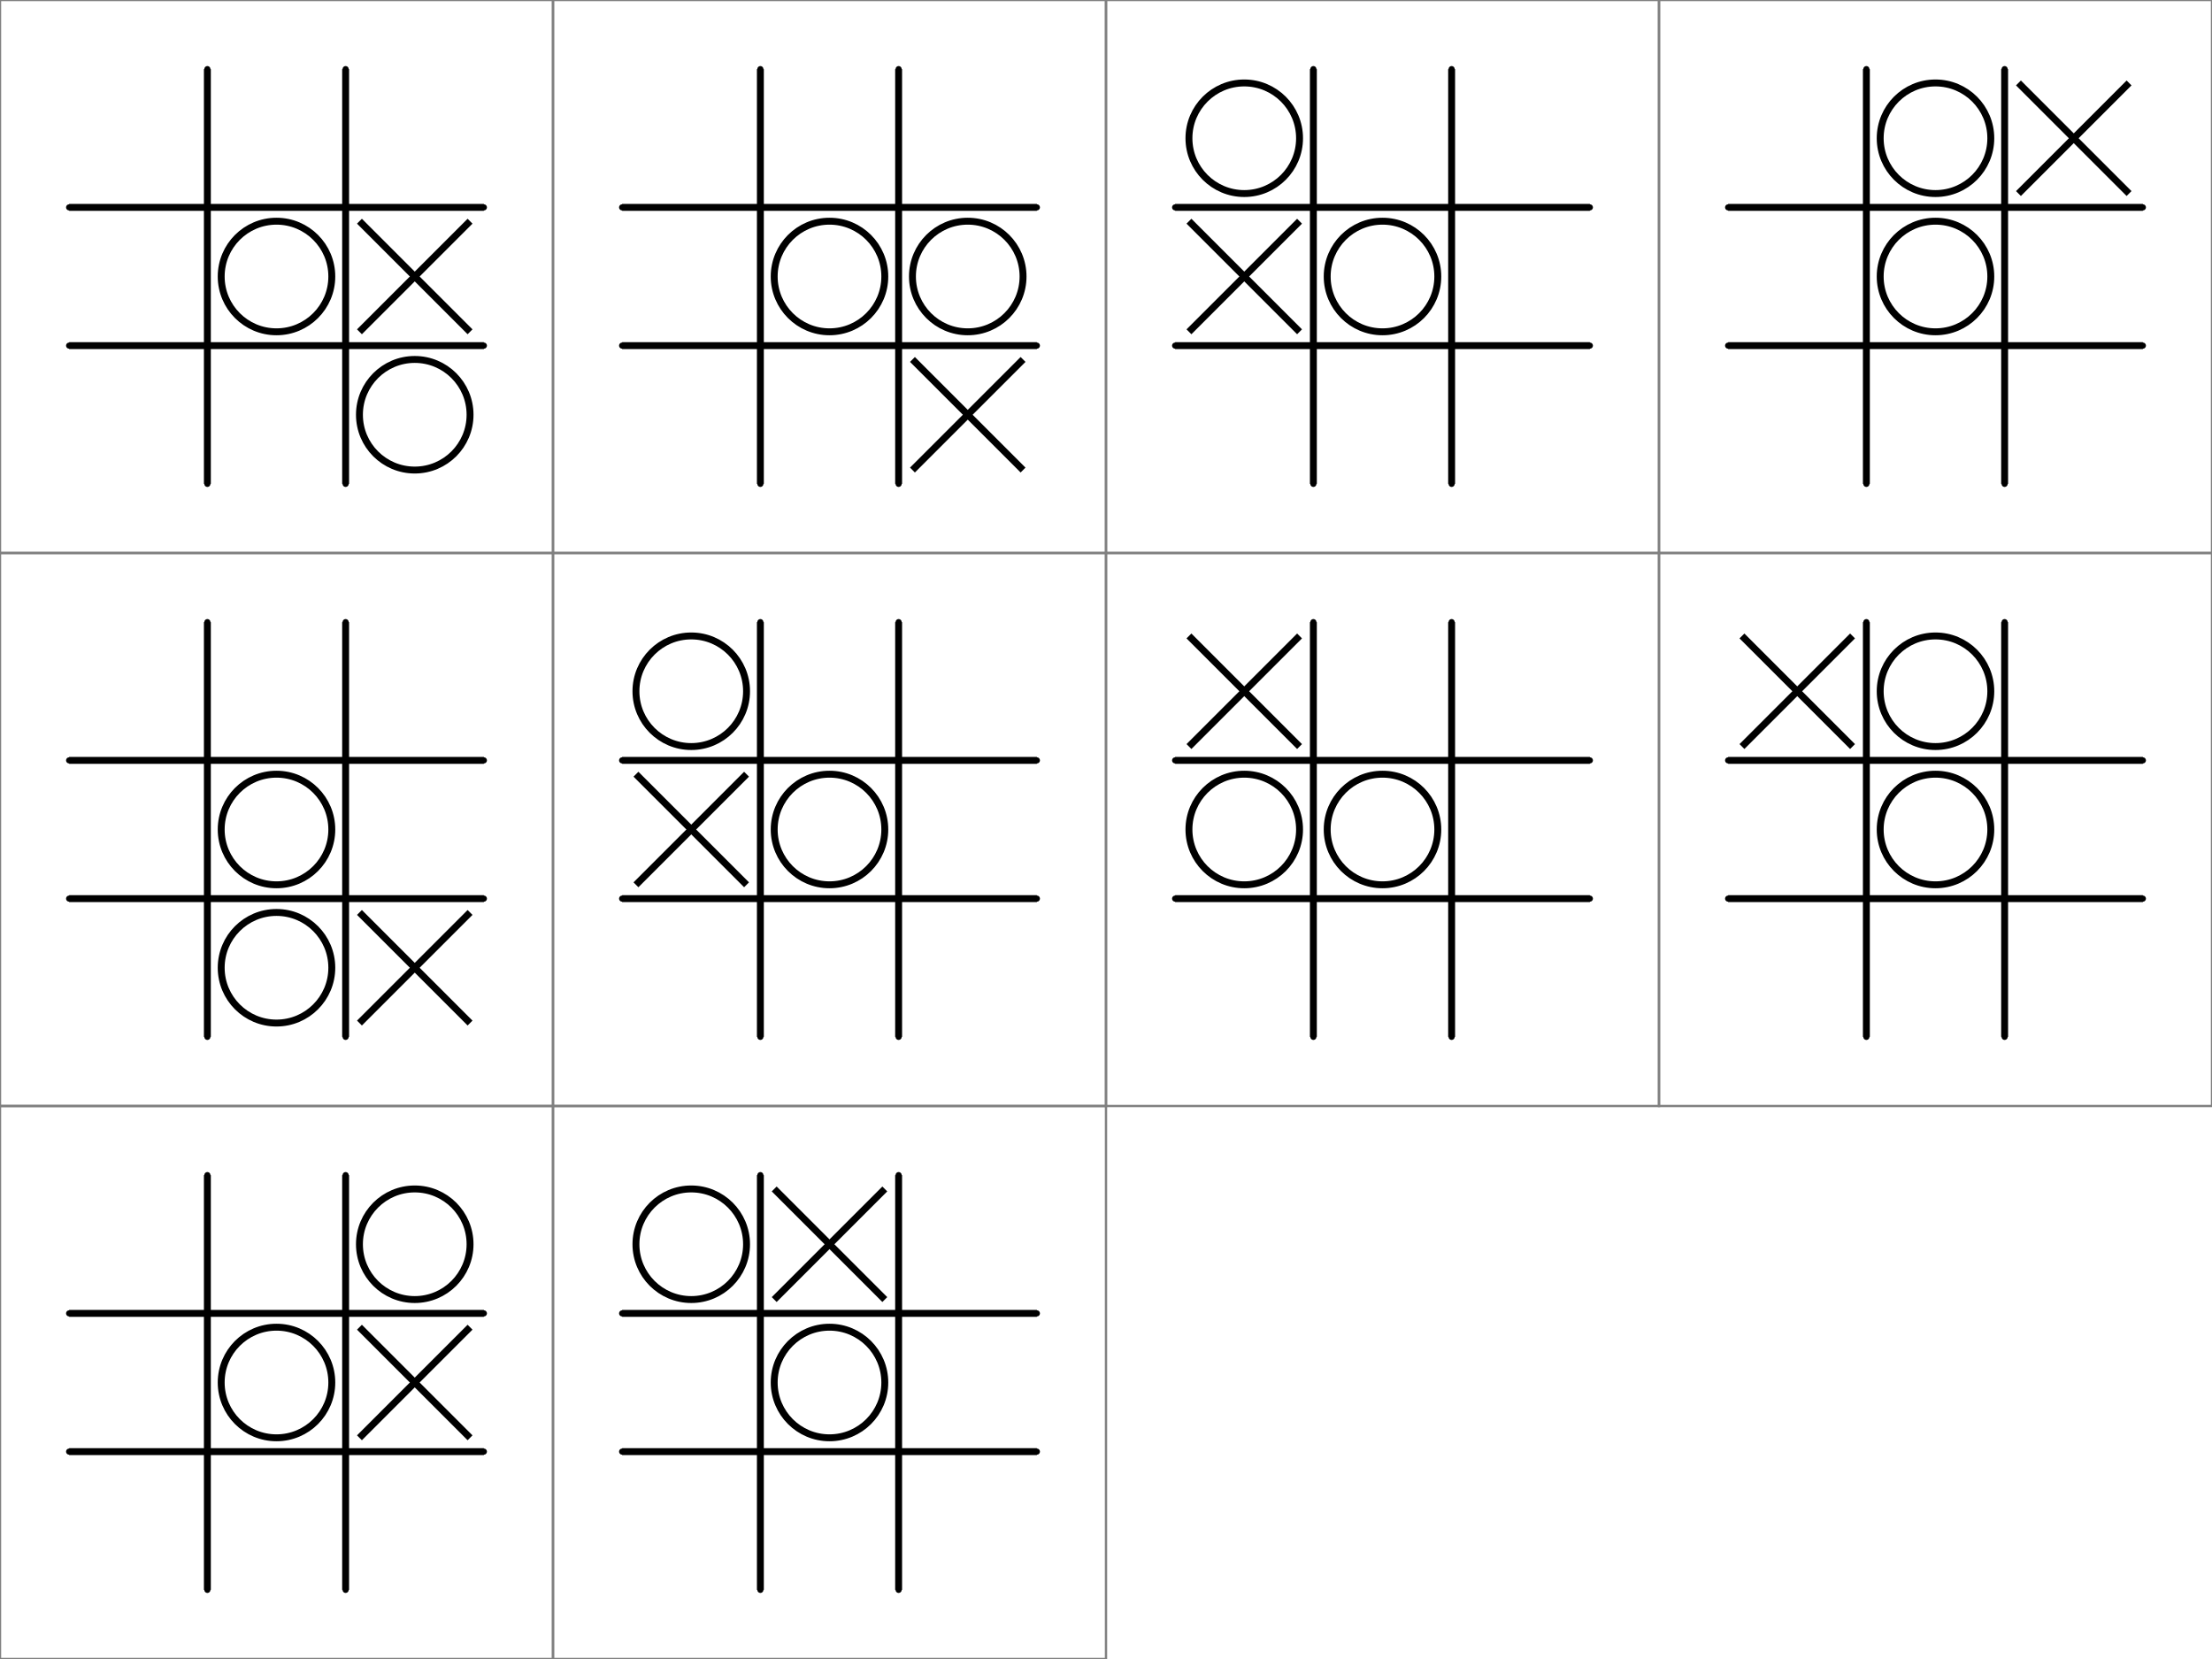
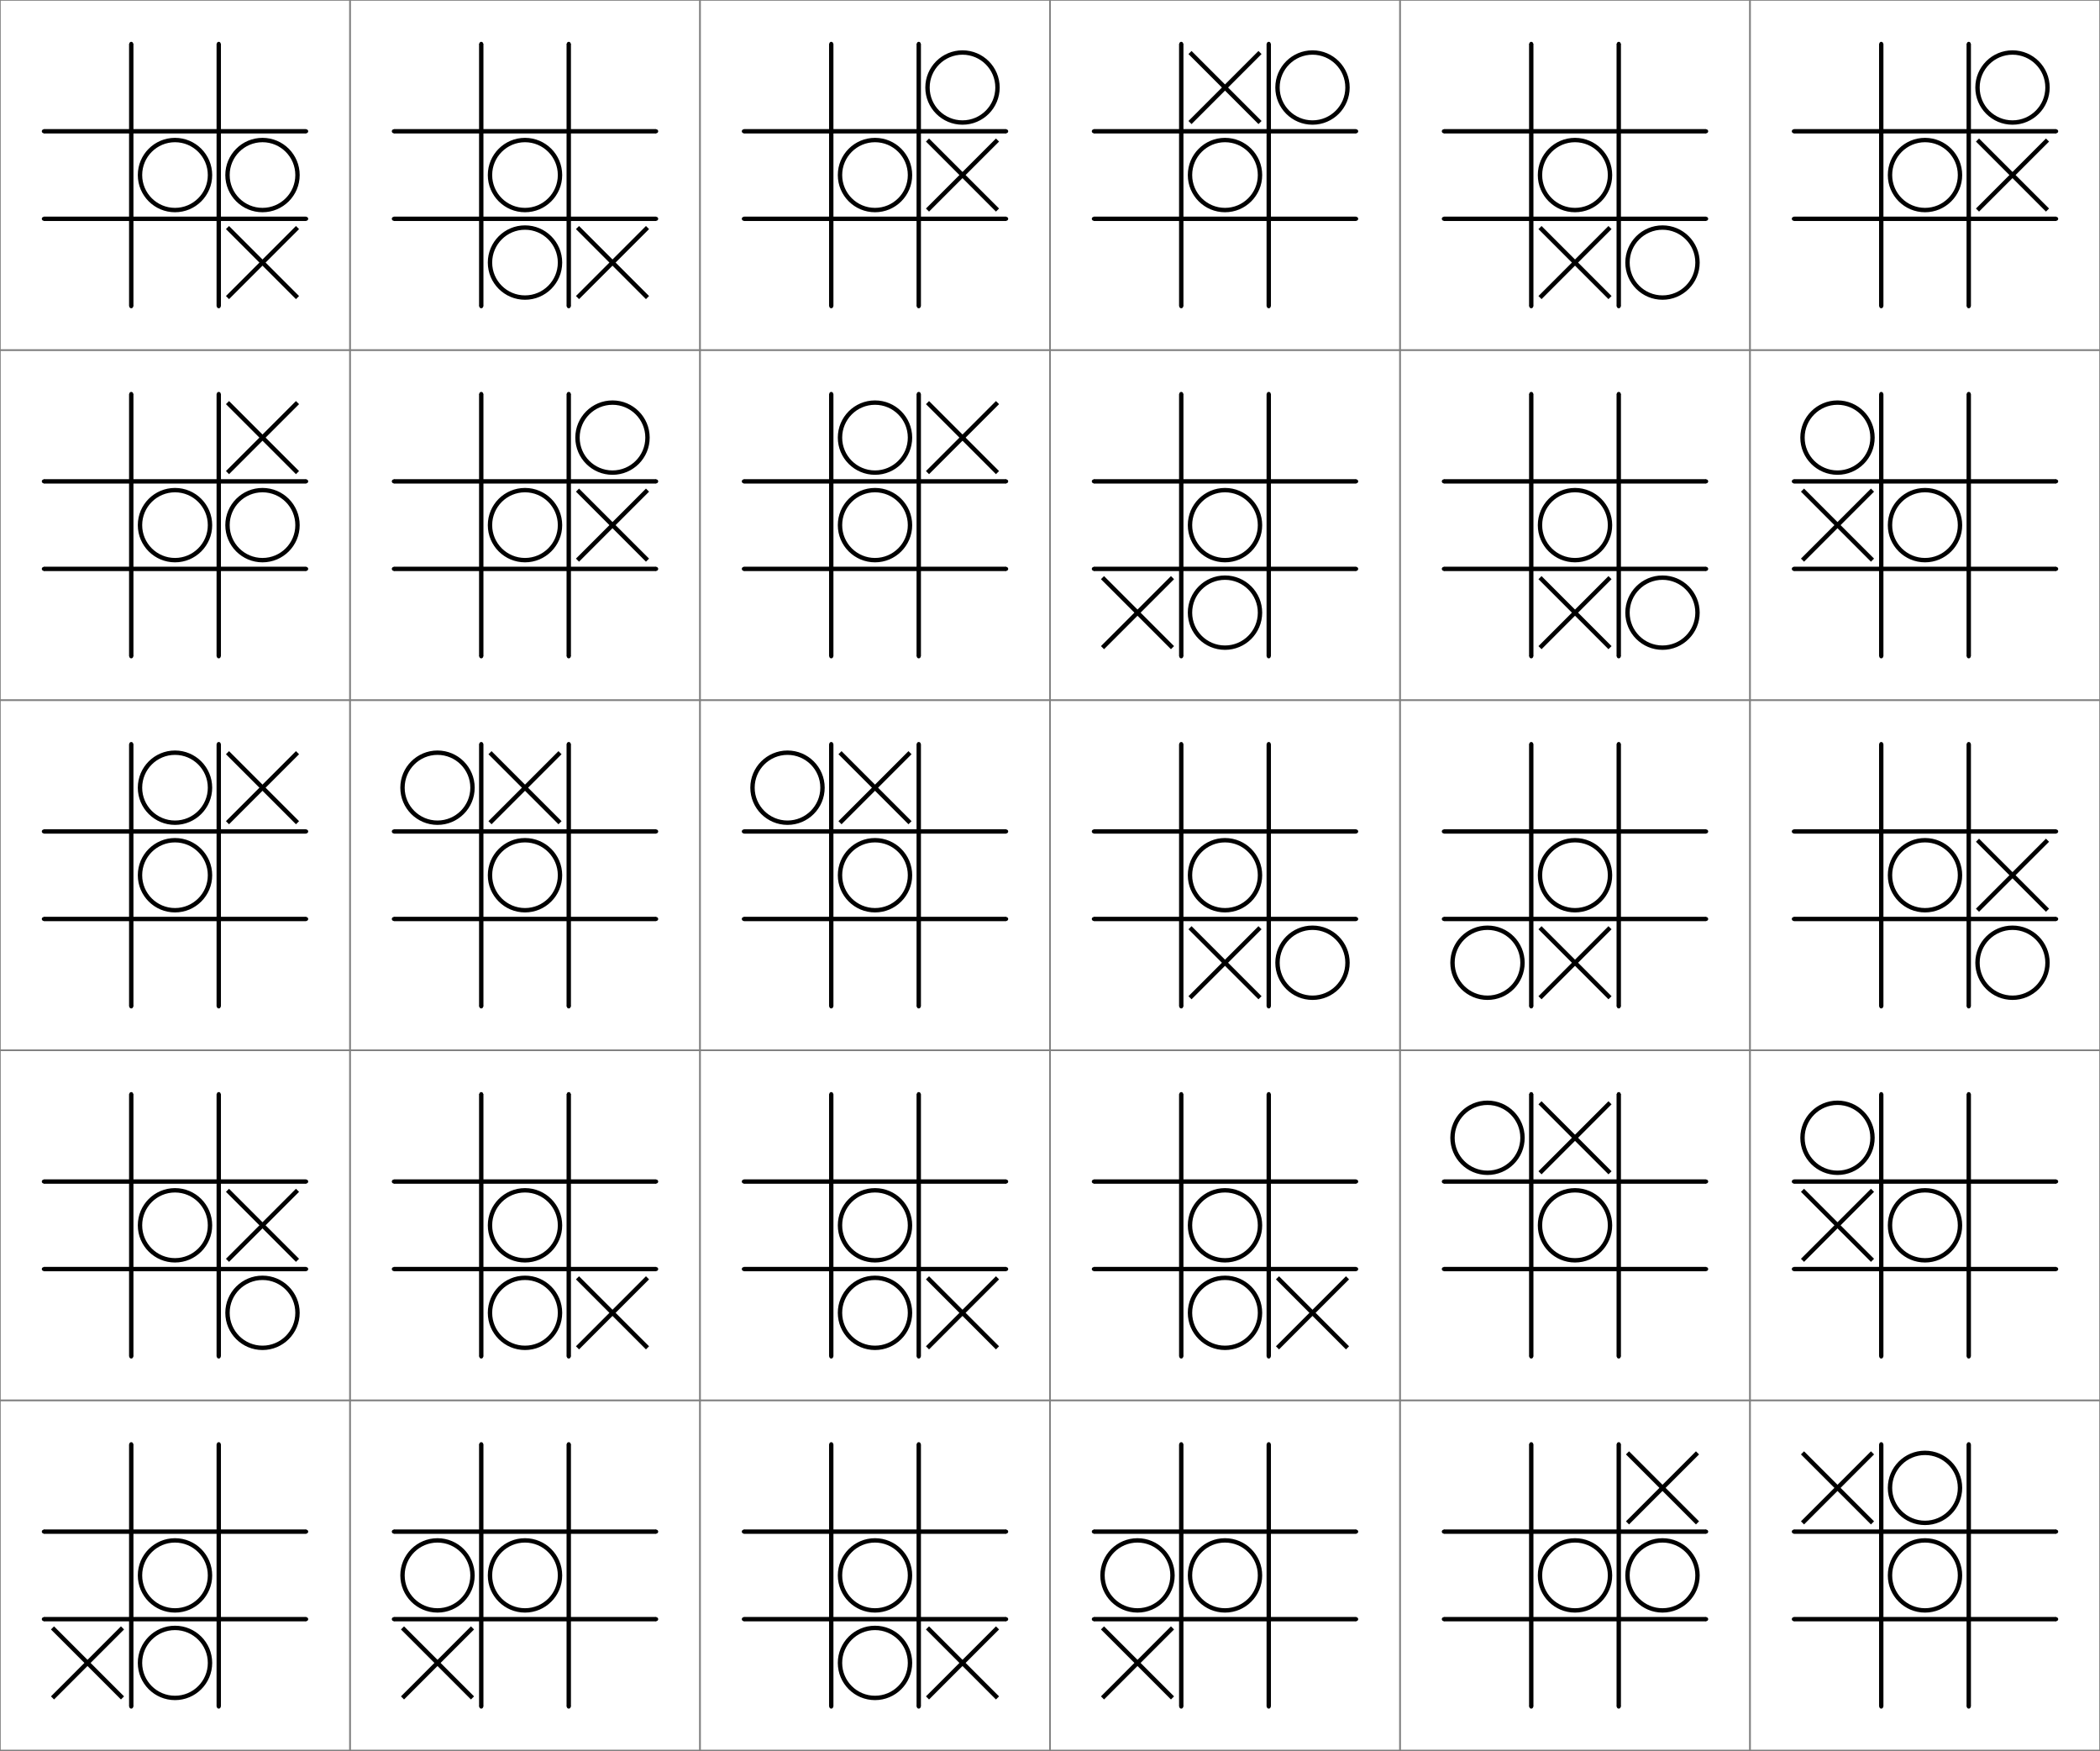
- <svg xmlns="http://www.w3.org/2000/svg" baseProfile="full" height="720.0" version="1.1" width="960.0">
+ <svg xmlns="http://www.w3.org/2000/svg" baseProfile="full" height="1200.0" version="1.1" width="1440.0">
  <defs />
  <g transform="scale(1.0)">
-     <rect fill="white" height="720" width="960" x="0" y="0" />
+     <rect fill="white" height="1200" width="1440" x="0" y="0" />
    <g transform="translate(30.0,30.0)">
+       <g fill="black" id="hlines" stroke="black">
+         <line stroke-width="3.0" x1="0" x2="180" y1="60" y2="60" />
+         <circle cx="0" cy="60" r="0.84" />
+         <circle cx="180" cy="60" r="0.84" />
+         <line stroke-width="3.0" x1="0" x2="180" y1="120" y2="120" />
+         <circle cx="0" cy="120" r="0.84" />
+         <circle cx="180" cy="120" r="0.84" />
+       </g>
+       <g fill="black" id="vline" stroke="black">
+         <line stroke-width="3.0" x1="60" x2="60" y1="0" y2="180" />
+         <circle cx="60" cy="0" r="0.84" />
+         <circle cx="60" cy="180" r="0.84" />
+         <line stroke-width="3.0" x1="120" x2="120" y1="0" y2="180" />
+         <circle cx="120" cy="0" r="0.84" />
+         <circle cx="120" cy="180" r="0.84" />
+       </g>
+       <circle cx="90.0" cy="90.0" fill="none" r="24.0" stroke="black" stroke-width="3.0" />
+       <circle cx="150.0" cy="90.0" fill="none" r="24.0" stroke="black" stroke-width="3.0" />
+       <line stroke="black" stroke-width="3.0" x1="126.0" x2="174.0" y1="126.0" y2="174.0" />
+       <line stroke="black" stroke-width="3.0" x1="126.0" x2="174.0" y1="174.0" y2="126.0" />
+     </g>
+     <rect fill="none" height="240" stroke="gray" width="240" x="0" y="0" />
+     <g transform="translate(270.0,30.0)">
+       <g fill="black" id="hlines" stroke="black">
+         <line stroke-width="3.0" x1="0" x2="180" y1="60" y2="60" />
+         <circle cx="0" cy="60" r="0.84" />
+         <circle cx="180" cy="60" r="0.84" />
+         <line stroke-width="3.0" x1="0" x2="180" y1="120" y2="120" />
+         <circle cx="0" cy="120" r="0.84" />
+         <circle cx="180" cy="120" r="0.84" />
+       </g>
+       <g fill="black" id="vline" stroke="black">
+         <line stroke-width="3.0" x1="60" x2="60" y1="0" y2="180" />
+         <circle cx="60" cy="0" r="0.84" />
+         <circle cx="60" cy="180" r="0.84" />
+         <line stroke-width="3.0" x1="120" x2="120" y1="0" y2="180" />
+         <circle cx="120" cy="0" r="0.84" />
+         <circle cx="120" cy="180" r="0.84" />
+       </g>
+       <circle cx="90.0" cy="90.0" fill="none" r="24.0" stroke="black" stroke-width="3.0" />
+       <circle cx="90.0" cy="150.0" fill="none" r="24.0" stroke="black" stroke-width="3.0" />
+       <line stroke="black" stroke-width="3.0" x1="126.0" x2="174.0" y1="126.0" y2="174.0" />
+       <line stroke="black" stroke-width="3.0" x1="126.0" x2="174.0" y1="174.0" y2="126.0" />
+     </g>
+     <rect fill="none" height="240" stroke="gray" width="240" x="240" y="0" />
+     <g transform="translate(510.0,30.0)">
+       <g fill="black" id="hlines" stroke="black">
+         <line stroke-width="3.0" x1="0" x2="180" y1="60" y2="60" />
+         <circle cx="0" cy="60" r="0.84" />
+         <circle cx="180" cy="60" r="0.84" />
+         <line stroke-width="3.0" x1="0" x2="180" y1="120" y2="120" />
+         <circle cx="0" cy="120" r="0.84" />
+         <circle cx="180" cy="120" r="0.84" />
+       </g>
+       <g fill="black" id="vline" stroke="black">
+         <line stroke-width="3.0" x1="60" x2="60" y1="0" y2="180" />
+         <circle cx="60" cy="0" r="0.84" />
+         <circle cx="60" cy="180" r="0.84" />
+         <line stroke-width="3.0" x1="120" x2="120" y1="0" y2="180" />
+         <circle cx="120" cy="0" r="0.84" />
+         <circle cx="120" cy="180" r="0.84" />
+       </g>
+       <circle cx="150.0" cy="30.0" fill="none" r="24.0" stroke="black" stroke-width="3.0" />
+       <circle cx="90.0" cy="90.0" fill="none" r="24.0" stroke="black" stroke-width="3.0" />
+       <line stroke="black" stroke-width="3.0" x1="126.0" x2="174.0" y1="66.0" y2="114.0" />
+       <line stroke="black" stroke-width="3.0" x1="126.0" x2="174.0" y1="114.0" y2="66.0" />
+     </g>
+     <rect fill="none" height="240" stroke="gray" width="240" x="480" y="0" />
+     <g transform="translate(750.0,30.0)">
+       <g fill="black" id="hlines" stroke="black">
+         <line stroke-width="3.0" x1="0" x2="180" y1="60" y2="60" />
+         <circle cx="0" cy="60" r="0.84" />
+         <circle cx="180" cy="60" r="0.84" />
+         <line stroke-width="3.0" x1="0" x2="180" y1="120" y2="120" />
+         <circle cx="0" cy="120" r="0.84" />
+         <circle cx="180" cy="120" r="0.84" />
+       </g>
+       <g fill="black" id="vline" stroke="black">
+         <line stroke-width="3.0" x1="60" x2="60" y1="0" y2="180" />
+         <circle cx="60" cy="0" r="0.84" />
+         <circle cx="60" cy="180" r="0.84" />
+         <line stroke-width="3.0" x1="120" x2="120" y1="0" y2="180" />
+         <circle cx="120" cy="0" r="0.84" />
+         <circle cx="120" cy="180" r="0.84" />
+       </g>
+       <line stroke="black" stroke-width="3.0" x1="66.0" x2="114.0" y1="6.0" y2="54.0" />
+       <line stroke="black" stroke-width="3.0" x1="66.0" x2="114.0" y1="54.0" y2="6.0" />
+       <circle cx="150.0" cy="30.0" fill="none" r="24.0" stroke="black" stroke-width="3.0" />
+       <circle cx="90.0" cy="90.0" fill="none" r="24.0" stroke="black" stroke-width="3.0" />
+     </g>
+     <rect fill="none" height="240" stroke="gray" width="240" x="720" y="0" />
+     <g transform="translate(990.0,30.0)">
+       <g fill="black" id="hlines" stroke="black">
+         <line stroke-width="3.0" x1="0" x2="180" y1="60" y2="60" />
+         <circle cx="0" cy="60" r="0.84" />
+         <circle cx="180" cy="60" r="0.84" />
+         <line stroke-width="3.0" x1="0" x2="180" y1="120" y2="120" />
+         <circle cx="0" cy="120" r="0.84" />
+         <circle cx="180" cy="120" r="0.84" />
+       </g>
+       <g fill="black" id="vline" stroke="black">
+         <line stroke-width="3.0" x1="60" x2="60" y1="0" y2="180" />
+         <circle cx="60" cy="0" r="0.84" />
+         <circle cx="60" cy="180" r="0.84" />
+         <line stroke-width="3.0" x1="120" x2="120" y1="0" y2="180" />
+         <circle cx="120" cy="0" r="0.84" />
+         <circle cx="120" cy="180" r="0.84" />
+       </g>
+       <circle cx="90.0" cy="90.0" fill="none" r="24.0" stroke="black" stroke-width="3.0" />
+       <line stroke="black" stroke-width="3.0" x1="66.0" x2="114.0" y1="126.0" y2="174.0" />
+       <line stroke="black" stroke-width="3.0" x1="66.0" x2="114.0" y1="174.0" y2="126.0" />
+       <circle cx="150.0" cy="150.0" fill="none" r="24.0" stroke="black" stroke-width="3.0" />
+     </g>
+     <rect fill="none" height="240" stroke="gray" width="240" x="960" y="0" />
+     <g transform="translate(1230.0,30.0)">
+       <g fill="black" id="hlines" stroke="black">
+         <line stroke-width="3.0" x1="0" x2="180" y1="60" y2="60" />
+         <circle cx="0" cy="60" r="0.84" />
+         <circle cx="180" cy="60" r="0.84" />
+         <line stroke-width="3.0" x1="0" x2="180" y1="120" y2="120" />
+         <circle cx="0" cy="120" r="0.84" />
+         <circle cx="180" cy="120" r="0.84" />
+       </g>
+       <g fill="black" id="vline" stroke="black">
+         <line stroke-width="3.0" x1="60" x2="60" y1="0" y2="180" />
+         <circle cx="60" cy="0" r="0.84" />
+         <circle cx="60" cy="180" r="0.84" />
+         <line stroke-width="3.0" x1="120" x2="120" y1="0" y2="180" />
+         <circle cx="120" cy="0" r="0.84" />
+         <circle cx="120" cy="180" r="0.84" />
+       </g>
+       <circle cx="150.0" cy="30.0" fill="none" r="24.0" stroke="black" stroke-width="3.0" />
+       <circle cx="90.0" cy="90.0" fill="none" r="24.0" stroke="black" stroke-width="3.0" />
+       <line stroke="black" stroke-width="3.0" x1="126.0" x2="174.0" y1="66.0" y2="114.0" />
+       <line stroke="black" stroke-width="3.0" x1="126.0" x2="174.0" y1="114.0" y2="66.0" />
+     </g>
+     <rect fill="none" height="240" stroke="gray" width="240" x="1200" y="0" />
+     <g transform="translate(30.0,270.0)">
+       <g fill="black" id="hlines" stroke="black">
+         <line stroke-width="3.0" x1="0" x2="180" y1="60" y2="60" />
+         <circle cx="0" cy="60" r="0.84" />
+         <circle cx="180" cy="60" r="0.84" />
+         <line stroke-width="3.0" x1="0" x2="180" y1="120" y2="120" />
+         <circle cx="0" cy="120" r="0.84" />
+         <circle cx="180" cy="120" r="0.84" />
+       </g>
+       <g fill="black" id="vline" stroke="black">
+         <line stroke-width="3.0" x1="60" x2="60" y1="0" y2="180" />
+         <circle cx="60" cy="0" r="0.84" />
+         <circle cx="60" cy="180" r="0.84" />
+         <line stroke-width="3.0" x1="120" x2="120" y1="0" y2="180" />
+         <circle cx="120" cy="0" r="0.84" />
+         <circle cx="120" cy="180" r="0.84" />
+       </g>
+       <line stroke="black" stroke-width="3.0" x1="126.0" x2="174.0" y1="6.0" y2="54.0" />
+       <line stroke="black" stroke-width="3.0" x1="126.0" x2="174.0" y1="54.0" y2="6.0" />
+       <circle cx="90.0" cy="90.0" fill="none" r="24.0" stroke="black" stroke-width="3.0" />
+       <circle cx="150.0" cy="90.0" fill="none" r="24.0" stroke="black" stroke-width="3.0" />
+     </g>
+     <rect fill="none" height="240" stroke="gray" width="240" x="0" y="240" />
+     <g transform="translate(270.0,270.0)">
+       <g fill="black" id="hlines" stroke="black">
+         <line stroke-width="3.0" x1="0" x2="180" y1="60" y2="60" />
+         <circle cx="0" cy="60" r="0.84" />
+         <circle cx="180" cy="60" r="0.84" />
+         <line stroke-width="3.0" x1="0" x2="180" y1="120" y2="120" />
+         <circle cx="0" cy="120" r="0.84" />
+         <circle cx="180" cy="120" r="0.84" />
+       </g>
+       <g fill="black" id="vline" stroke="black">
+         <line stroke-width="3.0" x1="60" x2="60" y1="0" y2="180" />
+         <circle cx="60" cy="0" r="0.84" />
+         <circle cx="60" cy="180" r="0.84" />
+         <line stroke-width="3.0" x1="120" x2="120" y1="0" y2="180" />
+         <circle cx="120" cy="0" r="0.84" />
+         <circle cx="120" cy="180" r="0.84" />
+       </g>
+       <circle cx="150.0" cy="30.0" fill="none" r="24.0" stroke="black" stroke-width="3.0" />
+       <circle cx="90.0" cy="90.0" fill="none" r="24.0" stroke="black" stroke-width="3.0" />
+       <line stroke="black" stroke-width="3.0" x1="126.0" x2="174.0" y1="66.0" y2="114.0" />
+       <line stroke="black" stroke-width="3.0" x1="126.0" x2="174.0" y1="114.0" y2="66.0" />
+     </g>
+     <rect fill="none" height="240" stroke="gray" width="240" x="240" y="240" />
+     <g transform="translate(510.0,270.0)">
+       <g fill="black" id="hlines" stroke="black">
+         <line stroke-width="3.0" x1="0" x2="180" y1="60" y2="60" />
+         <circle cx="0" cy="60" r="0.84" />
+         <circle cx="180" cy="60" r="0.84" />
+         <line stroke-width="3.0" x1="0" x2="180" y1="120" y2="120" />
+         <circle cx="0" cy="120" r="0.84" />
+         <circle cx="180" cy="120" r="0.84" />
+       </g>
+       <g fill="black" id="vline" stroke="black">
+         <line stroke-width="3.0" x1="60" x2="60" y1="0" y2="180" />
+         <circle cx="60" cy="0" r="0.84" />
+         <circle cx="60" cy="180" r="0.84" />
+         <line stroke-width="3.0" x1="120" x2="120" y1="0" y2="180" />
+         <circle cx="120" cy="0" r="0.84" />
+         <circle cx="120" cy="180" r="0.84" />
+       </g>
+       <circle cx="90.0" cy="30.0" fill="none" r="24.0" stroke="black" stroke-width="3.0" />
+       <line stroke="black" stroke-width="3.0" x1="126.0" x2="174.0" y1="6.0" y2="54.0" />
+       <line stroke="black" stroke-width="3.0" x1="126.0" x2="174.0" y1="54.0" y2="6.0" />
+       <circle cx="90.0" cy="90.0" fill="none" r="24.0" stroke="black" stroke-width="3.0" />
+     </g>
+     <rect fill="none" height="240" stroke="gray" width="240" x="480" y="240" />
+     <g transform="translate(750.0,270.0)">
+       <g fill="black" id="hlines" stroke="black">
+         <line stroke-width="3.0" x1="0" x2="180" y1="60" y2="60" />
+         <circle cx="0" cy="60" r="0.84" />
+         <circle cx="180" cy="60" r="0.84" />
+         <line stroke-width="3.0" x1="0" x2="180" y1="120" y2="120" />
+         <circle cx="0" cy="120" r="0.84" />
+         <circle cx="180" cy="120" r="0.84" />
+       </g>
+       <g fill="black" id="vline" stroke="black">
+         <line stroke-width="3.0" x1="60" x2="60" y1="0" y2="180" />
+         <circle cx="60" cy="0" r="0.84" />
+         <circle cx="60" cy="180" r="0.84" />
+         <line stroke-width="3.0" x1="120" x2="120" y1="0" y2="180" />
+         <circle cx="120" cy="0" r="0.84" />
+         <circle cx="120" cy="180" r="0.84" />
+       </g>
+       <circle cx="90.0" cy="90.0" fill="none" r="24.0" stroke="black" stroke-width="3.0" />
+       <line stroke="black" stroke-width="3.0" x1="6.0" x2="54.0" y1="126.0" y2="174.0" />
+       <line stroke="black" stroke-width="3.0" x1="6.0" x2="54.0" y1="174.0" y2="126.0" />
+       <circle cx="90.0" cy="150.0" fill="none" r="24.0" stroke="black" stroke-width="3.0" />
+     </g>
+     <rect fill="none" height="240" stroke="gray" width="240" x="720" y="240" />
+     <g transform="translate(990.0,270.0)">
+       <g fill="black" id="hlines" stroke="black">
+         <line stroke-width="3.0" x1="0" x2="180" y1="60" y2="60" />
+         <circle cx="0" cy="60" r="0.84" />
+         <circle cx="180" cy="60" r="0.84" />
+         <line stroke-width="3.0" x1="0" x2="180" y1="120" y2="120" />
+         <circle cx="0" cy="120" r="0.84" />
+         <circle cx="180" cy="120" r="0.84" />
+       </g>
+       <g fill="black" id="vline" stroke="black">
+         <line stroke-width="3.0" x1="60" x2="60" y1="0" y2="180" />
+         <circle cx="60" cy="0" r="0.84" />
+         <circle cx="60" cy="180" r="0.84" />
+         <line stroke-width="3.0" x1="120" x2="120" y1="0" y2="180" />
+         <circle cx="120" cy="0" r="0.84" />
+         <circle cx="120" cy="180" r="0.84" />
+       </g>
+       <circle cx="90.0" cy="90.0" fill="none" r="24.0" stroke="black" stroke-width="3.0" />
+       <line stroke="black" stroke-width="3.0" x1="66.0" x2="114.0" y1="126.0" y2="174.0" />
+       <line stroke="black" stroke-width="3.0" x1="66.0" x2="114.0" y1="174.0" y2="126.0" />
+       <circle cx="150.0" cy="150.0" fill="none" r="24.0" stroke="black" stroke-width="3.0" />
+     </g>
+     <rect fill="none" height="240" stroke="gray" width="240" x="960" y="240" />
+     <g transform="translate(1230.0,270.0)">
+       <g fill="black" id="hlines" stroke="black">
+         <line stroke-width="3.0" x1="0" x2="180" y1="60" y2="60" />
+         <circle cx="0" cy="60" r="0.84" />
+         <circle cx="180" cy="60" r="0.84" />
+         <line stroke-width="3.0" x1="0" x2="180" y1="120" y2="120" />
+         <circle cx="0" cy="120" r="0.84" />
+         <circle cx="180" cy="120" r="0.84" />
+       </g>
+       <g fill="black" id="vline" stroke="black">
+         <line stroke-width="3.0" x1="60" x2="60" y1="0" y2="180" />
+         <circle cx="60" cy="0" r="0.84" />
+         <circle cx="60" cy="180" r="0.84" />
+         <line stroke-width="3.0" x1="120" x2="120" y1="0" y2="180" />
+         <circle cx="120" cy="0" r="0.84" />
+         <circle cx="120" cy="180" r="0.84" />
+       </g>
+       <circle cx="30.0" cy="30.0" fill="none" r="24.0" stroke="black" stroke-width="3.0" />
+       <line stroke="black" stroke-width="3.0" x1="6.0" x2="54.0" y1="66.0" y2="114.0" />
+       <line stroke="black" stroke-width="3.0" x1="6.0" x2="54.0" y1="114.0" y2="66.0" />
+       <circle cx="90.0" cy="90.0" fill="none" r="24.0" stroke="black" stroke-width="3.0" />
+     </g>
+     <rect fill="none" height="240" stroke="gray" width="240" x="1200" y="240" />
+     <g transform="translate(30.0,510.0)">
+       <g fill="black" id="hlines" stroke="black">
+         <line stroke-width="3.0" x1="0" x2="180" y1="60" y2="60" />
+         <circle cx="0" cy="60" r="0.84" />
+         <circle cx="180" cy="60" r="0.84" />
+         <line stroke-width="3.0" x1="0" x2="180" y1="120" y2="120" />
+         <circle cx="0" cy="120" r="0.84" />
+         <circle cx="180" cy="120" r="0.84" />
+       </g>
+       <g fill="black" id="vline" stroke="black">
+         <line stroke-width="3.0" x1="60" x2="60" y1="0" y2="180" />
+         <circle cx="60" cy="0" r="0.84" />
+         <circle cx="60" cy="180" r="0.84" />
+         <line stroke-width="3.0" x1="120" x2="120" y1="0" y2="180" />
+         <circle cx="120" cy="0" r="0.84" />
+         <circle cx="120" cy="180" r="0.84" />
+       </g>
+       <circle cx="90.0" cy="30.0" fill="none" r="24.0" stroke="black" stroke-width="3.0" />
+       <line stroke="black" stroke-width="3.0" x1="126.0" x2="174.0" y1="6.0" y2="54.0" />
+       <line stroke="black" stroke-width="3.0" x1="126.0" x2="174.0" y1="54.0" y2="6.0" />
+       <circle cx="90.0" cy="90.0" fill="none" r="24.0" stroke="black" stroke-width="3.0" />
+     </g>
+     <rect fill="none" height="240" stroke="gray" width="240" x="0" y="480" />
+     <g transform="translate(270.0,510.0)">
+       <g fill="black" id="hlines" stroke="black">
+         <line stroke-width="3.0" x1="0" x2="180" y1="60" y2="60" />
+         <circle cx="0" cy="60" r="0.84" />
+         <circle cx="180" cy="60" r="0.84" />
+         <line stroke-width="3.0" x1="0" x2="180" y1="120" y2="120" />
+         <circle cx="0" cy="120" r="0.84" />
+         <circle cx="180" cy="120" r="0.84" />
+       </g>
+       <g fill="black" id="vline" stroke="black">
+         <line stroke-width="3.0" x1="60" x2="60" y1="0" y2="180" />
+         <circle cx="60" cy="0" r="0.84" />
+         <circle cx="60" cy="180" r="0.84" />
+         <line stroke-width="3.0" x1="120" x2="120" y1="0" y2="180" />
+         <circle cx="120" cy="0" r="0.84" />
+         <circle cx="120" cy="180" r="0.84" />
+       </g>
+       <circle cx="30.0" cy="30.0" fill="none" r="24.0" stroke="black" stroke-width="3.0" />
+       <line stroke="black" stroke-width="3.0" x1="66.0" x2="114.0" y1="6.0" y2="54.0" />
+       <line stroke="black" stroke-width="3.0" x1="66.0" x2="114.0" y1="54.0" y2="6.0" />
+       <circle cx="90.0" cy="90.0" fill="none" r="24.0" stroke="black" stroke-width="3.0" />
+     </g>
+     <rect fill="none" height="240" stroke="gray" width="240" x="240" y="480" />
+     <g transform="translate(510.0,510.0)">
+       <g fill="black" id="hlines" stroke="black">
+         <line stroke-width="3.0" x1="0" x2="180" y1="60" y2="60" />
+         <circle cx="0" cy="60" r="0.84" />
+         <circle cx="180" cy="60" r="0.84" />
+         <line stroke-width="3.0" x1="0" x2="180" y1="120" y2="120" />
+         <circle cx="0" cy="120" r="0.84" />
+         <circle cx="180" cy="120" r="0.84" />
+       </g>
+       <g fill="black" id="vline" stroke="black">
+         <line stroke-width="3.0" x1="60" x2="60" y1="0" y2="180" />
+         <circle cx="60" cy="0" r="0.84" />
+         <circle cx="60" cy="180" r="0.84" />
+         <line stroke-width="3.0" x1="120" x2="120" y1="0" y2="180" />
+         <circle cx="120" cy="0" r="0.84" />
+         <circle cx="120" cy="180" r="0.84" />
+       </g>
+       <circle cx="30.0" cy="30.0" fill="none" r="24.0" stroke="black" stroke-width="3.0" />
+       <line stroke="black" stroke-width="3.0" x1="66.0" x2="114.0" y1="6.0" y2="54.0" />
+       <line stroke="black" stroke-width="3.0" x1="66.0" x2="114.0" y1="54.0" y2="6.0" />
+       <circle cx="90.0" cy="90.0" fill="none" r="24.0" stroke="black" stroke-width="3.0" />
+     </g>
+     <rect fill="none" height="240" stroke="gray" width="240" x="480" y="480" />
+     <g transform="translate(750.0,510.0)">
+       <g fill="black" id="hlines" stroke="black">
+         <line stroke-width="3.0" x1="0" x2="180" y1="60" y2="60" />
+         <circle cx="0" cy="60" r="0.84" />
+         <circle cx="180" cy="60" r="0.84" />
+         <line stroke-width="3.0" x1="0" x2="180" y1="120" y2="120" />
+         <circle cx="0" cy="120" r="0.84" />
+         <circle cx="180" cy="120" r="0.84" />
+       </g>
+       <g fill="black" id="vline" stroke="black">
+         <line stroke-width="3.0" x1="60" x2="60" y1="0" y2="180" />
+         <circle cx="60" cy="0" r="0.84" />
+         <circle cx="60" cy="180" r="0.84" />
+         <line stroke-width="3.0" x1="120" x2="120" y1="0" y2="180" />
+         <circle cx="120" cy="0" r="0.84" />
+         <circle cx="120" cy="180" r="0.84" />
+       </g>
+       <circle cx="90.0" cy="90.0" fill="none" r="24.0" stroke="black" stroke-width="3.0" />
+       <line stroke="black" stroke-width="3.0" x1="66.0" x2="114.0" y1="126.0" y2="174.0" />
+       <line stroke="black" stroke-width="3.0" x1="66.0" x2="114.0" y1="174.0" y2="126.0" />
+       <circle cx="150.0" cy="150.0" fill="none" r="24.0" stroke="black" stroke-width="3.0" />
+     </g>
+     <rect fill="none" height="240" stroke="gray" width="240" x="720" y="480" />
+     <g transform="translate(990.0,510.0)">
+       <g fill="black" id="hlines" stroke="black">
+         <line stroke-width="3.0" x1="0" x2="180" y1="60" y2="60" />
+         <circle cx="0" cy="60" r="0.84" />
+         <circle cx="180" cy="60" r="0.84" />
+         <line stroke-width="3.0" x1="0" x2="180" y1="120" y2="120" />
+         <circle cx="0" cy="120" r="0.84" />
+         <circle cx="180" cy="120" r="0.84" />
+       </g>
+       <g fill="black" id="vline" stroke="black">
+         <line stroke-width="3.0" x1="60" x2="60" y1="0" y2="180" />
+         <circle cx="60" cy="0" r="0.84" />
+         <circle cx="60" cy="180" r="0.84" />
+         <line stroke-width="3.0" x1="120" x2="120" y1="0" y2="180" />
+         <circle cx="120" cy="0" r="0.84" />
+         <circle cx="120" cy="180" r="0.84" />
+       </g>
+       <circle cx="90.0" cy="90.0" fill="none" r="24.0" stroke="black" stroke-width="3.0" />
+       <circle cx="30.0" cy="150.0" fill="none" r="24.0" stroke="black" stroke-width="3.0" />
+       <line stroke="black" stroke-width="3.0" x1="66.0" x2="114.0" y1="126.0" y2="174.0" />
+       <line stroke="black" stroke-width="3.0" x1="66.0" x2="114.0" y1="174.0" y2="126.0" />
+     </g>
+     <rect fill="none" height="240" stroke="gray" width="240" x="960" y="480" />
+     <g transform="translate(1230.0,510.0)">
      <g fill="black" id="hlines" stroke="black">
        <line stroke-width="3.0" x1="0" x2="180" y1="60" y2="60" />
        <circle cx="0" cy="60" r="0.84" />
        <circle cx="180" cy="60" r="0.84" />
        <line stroke-width="3.0" x1="0" x2="180" y1="120" y2="120" />
        <circle cx="0" cy="120" r="0.84" />
        <circle cx="180" cy="120" r="0.84" />
      </g>
      <g fill="black" id="vline" stroke="black">
        <line stroke-width="3.0" x1="60" x2="60" y1="0" y2="180" />
        <circle cx="60" cy="0" r="0.84" />
        <circle cx="60" cy="180" r="0.84" />
        <line stroke-width="3.0" x1="120" x2="120" y1="0" y2="180" />
        <circle cx="120" cy="0" r="0.84" />
        <circle cx="120" cy="180" r="0.84" />
      </g>
      <circle cx="90.0" cy="90.0" fill="none" r="24.0" stroke="black" stroke-width="3.0" />
      <line stroke="black" stroke-width="3.0" x1="126.0" x2="174.0" y1="66.0" y2="114.0" />
      <line stroke="black" stroke-width="3.0" x1="126.0" x2="174.0" y1="114.0" y2="66.0" />
      <circle cx="150.0" cy="150.0" fill="none" r="24.0" stroke="black" stroke-width="3.0" />
    </g>
-     <rect fill="none" height="240" stroke="gray" width="240" x="0" y="0" />
-     <g transform="translate(270.0,30.0)">
-       <g fill="black" id="hlines" stroke="black">
-         <line stroke-width="3.0" x1="0" x2="180" y1="60" y2="60" />
-         <circle cx="0" cy="60" r="0.84" />
-         <circle cx="180" cy="60" r="0.84" />
-         <line stroke-width="3.0" x1="0" x2="180" y1="120" y2="120" />
-         <circle cx="0" cy="120" r="0.84" />
-         <circle cx="180" cy="120" r="0.84" />
-       </g>
-       <g fill="black" id="vline" stroke="black">
-         <line stroke-width="3.0" x1="60" x2="60" y1="0" y2="180" />
-         <circle cx="60" cy="0" r="0.84" />
-         <circle cx="60" cy="180" r="0.84" />
-         <line stroke-width="3.0" x1="120" x2="120" y1="0" y2="180" />
-         <circle cx="120" cy="0" r="0.84" />
-         <circle cx="120" cy="180" r="0.84" />
-       </g>
-       <circle cx="90.0" cy="90.0" fill="none" r="24.0" stroke="black" stroke-width="3.0" />
-       <circle cx="150.0" cy="90.0" fill="none" r="24.0" stroke="black" stroke-width="3.0" />
+     <rect fill="none" height="240" stroke="gray" width="240" x="1200" y="480" />
+     <g transform="translate(30.0,750.0)">
+       <g fill="black" id="hlines" stroke="black">
+         <line stroke-width="3.0" x1="0" x2="180" y1="60" y2="60" />
+         <circle cx="0" cy="60" r="0.84" />
+         <circle cx="180" cy="60" r="0.84" />
+         <line stroke-width="3.0" x1="0" x2="180" y1="120" y2="120" />
+         <circle cx="0" cy="120" r="0.84" />
+         <circle cx="180" cy="120" r="0.84" />
+       </g>
+       <g fill="black" id="vline" stroke="black">
+         <line stroke-width="3.0" x1="60" x2="60" y1="0" y2="180" />
+         <circle cx="60" cy="0" r="0.84" />
+         <circle cx="60" cy="180" r="0.84" />
+         <line stroke-width="3.0" x1="120" x2="120" y1="0" y2="180" />
+         <circle cx="120" cy="0" r="0.84" />
+         <circle cx="120" cy="180" r="0.84" />
+       </g>
+       <circle cx="90.0" cy="90.0" fill="none" r="24.0" stroke="black" stroke-width="3.0" />
+       <line stroke="black" stroke-width="3.0" x1="126.0" x2="174.0" y1="66.0" y2="114.0" />
+       <line stroke="black" stroke-width="3.0" x1="126.0" x2="174.0" y1="114.0" y2="66.0" />
+       <circle cx="150.0" cy="150.0" fill="none" r="24.0" stroke="black" stroke-width="3.0" />
+     </g>
+     <rect fill="none" height="240" stroke="gray" width="240" x="0" y="720" />
+     <g transform="translate(270.0,750.0)">
+       <g fill="black" id="hlines" stroke="black">
+         <line stroke-width="3.0" x1="0" x2="180" y1="60" y2="60" />
+         <circle cx="0" cy="60" r="0.84" />
+         <circle cx="180" cy="60" r="0.84" />
+         <line stroke-width="3.0" x1="0" x2="180" y1="120" y2="120" />
+         <circle cx="0" cy="120" r="0.84" />
+         <circle cx="180" cy="120" r="0.84" />
+       </g>
+       <g fill="black" id="vline" stroke="black">
+         <line stroke-width="3.0" x1="60" x2="60" y1="0" y2="180" />
+         <circle cx="60" cy="0" r="0.84" />
+         <circle cx="60" cy="180" r="0.84" />
+         <line stroke-width="3.0" x1="120" x2="120" y1="0" y2="180" />
+         <circle cx="120" cy="0" r="0.84" />
+         <circle cx="120" cy="180" r="0.84" />
+       </g>
+       <circle cx="90.0" cy="90.0" fill="none" r="24.0" stroke="black" stroke-width="3.0" />
+       <circle cx="90.0" cy="150.0" fill="none" r="24.0" stroke="black" stroke-width="3.0" />
      <line stroke="black" stroke-width="3.0" x1="126.0" x2="174.0" y1="126.0" y2="174.0" />
      <line stroke="black" stroke-width="3.0" x1="126.0" x2="174.0" y1="174.0" y2="126.0" />
    </g>
-     <rect fill="none" height="240" stroke="gray" width="240" x="240" y="0" />
-     <g transform="translate(510.0,30.0)">
+     <rect fill="none" height="240" stroke="gray" width="240" x="240" y="720" />
+     <g transform="translate(510.0,750.0)">
+       <g fill="black" id="hlines" stroke="black">
+         <line stroke-width="3.0" x1="0" x2="180" y1="60" y2="60" />
+         <circle cx="0" cy="60" r="0.84" />
+         <circle cx="180" cy="60" r="0.84" />
+         <line stroke-width="3.0" x1="0" x2="180" y1="120" y2="120" />
+         <circle cx="0" cy="120" r="0.84" />
+         <circle cx="180" cy="120" r="0.84" />
+       </g>
+       <g fill="black" id="vline" stroke="black">
+         <line stroke-width="3.0" x1="60" x2="60" y1="0" y2="180" />
+         <circle cx="60" cy="0" r="0.84" />
+         <circle cx="60" cy="180" r="0.84" />
+         <line stroke-width="3.0" x1="120" x2="120" y1="0" y2="180" />
+         <circle cx="120" cy="0" r="0.84" />
+         <circle cx="120" cy="180" r="0.84" />
+       </g>
+       <circle cx="90.0" cy="90.0" fill="none" r="24.0" stroke="black" stroke-width="3.0" />
+       <circle cx="90.0" cy="150.0" fill="none" r="24.0" stroke="black" stroke-width="3.0" />
+       <line stroke="black" stroke-width="3.0" x1="126.0" x2="174.0" y1="126.0" y2="174.0" />
+       <line stroke="black" stroke-width="3.0" x1="126.0" x2="174.0" y1="174.0" y2="126.0" />
+     </g>
+     <rect fill="none" height="240" stroke="gray" width="240" x="480" y="720" />
+     <g transform="translate(750.0,750.0)">
+       <g fill="black" id="hlines" stroke="black">
+         <line stroke-width="3.0" x1="0" x2="180" y1="60" y2="60" />
+         <circle cx="0" cy="60" r="0.84" />
+         <circle cx="180" cy="60" r="0.84" />
+         <line stroke-width="3.0" x1="0" x2="180" y1="120" y2="120" />
+         <circle cx="0" cy="120" r="0.84" />
+         <circle cx="180" cy="120" r="0.84" />
+       </g>
+       <g fill="black" id="vline" stroke="black">
+         <line stroke-width="3.0" x1="60" x2="60" y1="0" y2="180" />
+         <circle cx="60" cy="0" r="0.84" />
+         <circle cx="60" cy="180" r="0.84" />
+         <line stroke-width="3.0" x1="120" x2="120" y1="0" y2="180" />
+         <circle cx="120" cy="0" r="0.84" />
+         <circle cx="120" cy="180" r="0.84" />
+       </g>
+       <circle cx="90.0" cy="90.0" fill="none" r="24.0" stroke="black" stroke-width="3.0" />
+       <circle cx="90.0" cy="150.0" fill="none" r="24.0" stroke="black" stroke-width="3.0" />
+       <line stroke="black" stroke-width="3.0" x1="126.0" x2="174.0" y1="126.0" y2="174.0" />
+       <line stroke="black" stroke-width="3.0" x1="126.0" x2="174.0" y1="174.0" y2="126.0" />
+     </g>
+     <rect fill="none" height="240" stroke="gray" width="240" x="720" y="720" />
+     <g transform="translate(990.0,750.0)">
+       <g fill="black" id="hlines" stroke="black">
+         <line stroke-width="3.0" x1="0" x2="180" y1="60" y2="60" />
+         <circle cx="0" cy="60" r="0.84" />
+         <circle cx="180" cy="60" r="0.84" />
+         <line stroke-width="3.0" x1="0" x2="180" y1="120" y2="120" />
+         <circle cx="0" cy="120" r="0.84" />
+         <circle cx="180" cy="120" r="0.84" />
+       </g>
+       <g fill="black" id="vline" stroke="black">
+         <line stroke-width="3.0" x1="60" x2="60" y1="0" y2="180" />
+         <circle cx="60" cy="0" r="0.84" />
+         <circle cx="60" cy="180" r="0.84" />
+         <line stroke-width="3.0" x1="120" x2="120" y1="0" y2="180" />
+         <circle cx="120" cy="0" r="0.84" />
+         <circle cx="120" cy="180" r="0.84" />
+       </g>
+       <circle cx="30.0" cy="30.0" fill="none" r="24.0" stroke="black" stroke-width="3.0" />
+       <line stroke="black" stroke-width="3.0" x1="66.0" x2="114.0" y1="6.0" y2="54.0" />
+       <line stroke="black" stroke-width="3.0" x1="66.0" x2="114.0" y1="54.0" y2="6.0" />
+       <circle cx="90.0" cy="90.0" fill="none" r="24.0" stroke="black" stroke-width="3.0" />
+     </g>
+     <rect fill="none" height="240" stroke="gray" width="240" x="960" y="720" />
+     <g transform="translate(1230.0,750.0)">
      <g fill="black" id="hlines" stroke="black">
        <line stroke-width="3.0" x1="0" x2="180" y1="60" y2="60" />
        <circle cx="0" cy="60" r="0.84" />
        <circle cx="180" cy="60" r="0.84" />
        <line stroke-width="3.0" x1="0" x2="180" y1="120" y2="120" />
        <circle cx="0" cy="120" r="0.84" />
        <circle cx="180" cy="120" r="0.84" />
      </g>
      <g fill="black" id="vline" stroke="black">
        <line stroke-width="3.0" x1="60" x2="60" y1="0" y2="180" />
        <circle cx="60" cy="0" r="0.84" />
        <circle cx="60" cy="180" r="0.84" />
        <line stroke-width="3.0" x1="120" x2="120" y1="0" y2="180" />
        <circle cx="120" cy="0" r="0.84" />
        <circle cx="120" cy="180" r="0.84" />
      </g>
      <circle cx="30.0" cy="30.0" fill="none" r="24.0" stroke="black" stroke-width="3.0" />
      <line stroke="black" stroke-width="3.0" x1="6.0" x2="54.0" y1="66.0" y2="114.0" />
      <line stroke="black" stroke-width="3.0" x1="6.0" x2="54.0" y1="114.0" y2="66.0" />
      <circle cx="90.0" cy="90.0" fill="none" r="24.0" stroke="black" stroke-width="3.0" />
    </g>
-     <rect fill="none" height="240" stroke="gray" width="240" x="480" y="0" />
-     <g transform="translate(750.0,30.0)">
-       <g fill="black" id="hlines" stroke="black">
-         <line stroke-width="3.0" x1="0" x2="180" y1="60" y2="60" />
-         <circle cx="0" cy="60" r="0.84" />
-         <circle cx="180" cy="60" r="0.84" />
-         <line stroke-width="3.0" x1="0" x2="180" y1="120" y2="120" />
-         <circle cx="0" cy="120" r="0.84" />
-         <circle cx="180" cy="120" r="0.84" />
-       </g>
-       <g fill="black" id="vline" stroke="black">
-         <line stroke-width="3.0" x1="60" x2="60" y1="0" y2="180" />
-         <circle cx="60" cy="0" r="0.84" />
-         <circle cx="60" cy="180" r="0.84" />
-         <line stroke-width="3.0" x1="120" x2="120" y1="0" y2="180" />
-         <circle cx="120" cy="0" r="0.84" />
-         <circle cx="120" cy="180" r="0.84" />
-       </g>
-       <circle cx="90.0" cy="30.0" fill="none" r="24.0" stroke="black" stroke-width="3.0" />
-       <line stroke="black" stroke-width="3.0" x1="126.0" x2="174.0" y1="6.0" y2="54.0" />
-       <line stroke="black" stroke-width="3.0" x1="126.0" x2="174.0" y1="54.0" y2="6.0" />
-       <circle cx="90.0" cy="90.0" fill="none" r="24.0" stroke="black" stroke-width="3.0" />
-     </g>
-     <rect fill="none" height="240" stroke="gray" width="240" x="720" y="0" />
-     <g transform="translate(30.0,270.0)">
+     <rect fill="none" height="240" stroke="gray" width="240" x="1200" y="720" />
+     <g transform="translate(30.0,990.0)">
+       <g fill="black" id="hlines" stroke="black">
+         <line stroke-width="3.0" x1="0" x2="180" y1="60" y2="60" />
+         <circle cx="0" cy="60" r="0.84" />
+         <circle cx="180" cy="60" r="0.84" />
+         <line stroke-width="3.0" x1="0" x2="180" y1="120" y2="120" />
+         <circle cx="0" cy="120" r="0.84" />
+         <circle cx="180" cy="120" r="0.84" />
+       </g>
+       <g fill="black" id="vline" stroke="black">
+         <line stroke-width="3.0" x1="60" x2="60" y1="0" y2="180" />
+         <circle cx="60" cy="0" r="0.84" />
+         <circle cx="60" cy="180" r="0.84" />
+         <line stroke-width="3.0" x1="120" x2="120" y1="0" y2="180" />
+         <circle cx="120" cy="0" r="0.84" />
+         <circle cx="120" cy="180" r="0.84" />
+       </g>
+       <circle cx="90.0" cy="90.0" fill="none" r="24.0" stroke="black" stroke-width="3.0" />
+       <line stroke="black" stroke-width="3.0" x1="6.0" x2="54.0" y1="126.0" y2="174.0" />
+       <line stroke="black" stroke-width="3.0" x1="6.0" x2="54.0" y1="174.0" y2="126.0" />
+       <circle cx="90.0" cy="150.0" fill="none" r="24.0" stroke="black" stroke-width="3.0" />
+     </g>
+     <rect fill="none" height="240" stroke="gray" width="240" x="0" y="960" />
+     <g transform="translate(270.0,990.0)">
+       <g fill="black" id="hlines" stroke="black">
+         <line stroke-width="3.0" x1="0" x2="180" y1="60" y2="60" />
+         <circle cx="0" cy="60" r="0.84" />
+         <circle cx="180" cy="60" r="0.84" />
+         <line stroke-width="3.0" x1="0" x2="180" y1="120" y2="120" />
+         <circle cx="0" cy="120" r="0.84" />
+         <circle cx="180" cy="120" r="0.84" />
+       </g>
+       <g fill="black" id="vline" stroke="black">
+         <line stroke-width="3.0" x1="60" x2="60" y1="0" y2="180" />
+         <circle cx="60" cy="0" r="0.84" />
+         <circle cx="60" cy="180" r="0.84" />
+         <line stroke-width="3.0" x1="120" x2="120" y1="0" y2="180" />
+         <circle cx="120" cy="0" r="0.84" />
+         <circle cx="120" cy="180" r="0.84" />
+       </g>
+       <circle cx="30.0" cy="90.0" fill="none" r="24.0" stroke="black" stroke-width="3.0" />
+       <circle cx="90.0" cy="90.0" fill="none" r="24.0" stroke="black" stroke-width="3.0" />
+       <line stroke="black" stroke-width="3.0" x1="6.0" x2="54.0" y1="126.0" y2="174.0" />
+       <line stroke="black" stroke-width="3.0" x1="6.0" x2="54.0" y1="174.0" y2="126.0" />
+     </g>
+     <rect fill="none" height="240" stroke="gray" width="240" x="240" y="960" />
+     <g transform="translate(510.0,990.0)">
      <g fill="black" id="hlines" stroke="black">
        <line stroke-width="3.0" x1="0" x2="180" y1="60" y2="60" />
        <circle cx="0" cy="60" r="0.84" />
        <circle cx="180" cy="60" r="0.84" />
        <line stroke-width="3.0" x1="0" x2="180" y1="120" y2="120" />
        <circle cx="0" cy="120" r="0.84" />
        <circle cx="180" cy="120" r="0.84" />
      </g>
      <g fill="black" id="vline" stroke="black">
        <line stroke-width="3.0" x1="60" x2="60" y1="0" y2="180" />
        <circle cx="60" cy="0" r="0.84" />
        <circle cx="60" cy="180" r="0.84" />
        <line stroke-width="3.0" x1="120" x2="120" y1="0" y2="180" />
        <circle cx="120" cy="0" r="0.84" />
        <circle cx="120" cy="180" r="0.84" />
      </g>
      <circle cx="90.0" cy="90.0" fill="none" r="24.0" stroke="black" stroke-width="3.0" />
      <circle cx="90.0" cy="150.0" fill="none" r="24.0" stroke="black" stroke-width="3.0" />
      <line stroke="black" stroke-width="3.0" x1="126.0" x2="174.0" y1="126.0" y2="174.0" />
      <line stroke="black" stroke-width="3.0" x1="126.0" x2="174.0" y1="174.0" y2="126.0" />
    </g>
-     <rect fill="none" height="240" stroke="gray" width="240" x="0" y="240" />
-     <g transform="translate(270.0,270.0)">
-       <g fill="black" id="hlines" stroke="black">
-         <line stroke-width="3.0" x1="0" x2="180" y1="60" y2="60" />
-         <circle cx="0" cy="60" r="0.84" />
-         <circle cx="180" cy="60" r="0.84" />
-         <line stroke-width="3.0" x1="0" x2="180" y1="120" y2="120" />
-         <circle cx="0" cy="120" r="0.84" />
-         <circle cx="180" cy="120" r="0.84" />
-       </g>
-       <g fill="black" id="vline" stroke="black">
-         <line stroke-width="3.0" x1="60" x2="60" y1="0" y2="180" />
-         <circle cx="60" cy="0" r="0.84" />
-         <circle cx="60" cy="180" r="0.84" />
-         <line stroke-width="3.0" x1="120" x2="120" y1="0" y2="180" />
-         <circle cx="120" cy="0" r="0.84" />
-         <circle cx="120" cy="180" r="0.84" />
-       </g>
-       <circle cx="30.0" cy="30.0" fill="none" r="24.0" stroke="black" stroke-width="3.0" />
-       <line stroke="black" stroke-width="3.0" x1="6.0" x2="54.0" y1="66.0" y2="114.0" />
-       <line stroke="black" stroke-width="3.0" x1="6.0" x2="54.0" y1="114.0" y2="66.0" />
-       <circle cx="90.0" cy="90.0" fill="none" r="24.0" stroke="black" stroke-width="3.0" />
-     </g>
-     <rect fill="none" height="240" stroke="gray" width="240" x="240" y="240" />
-     <g transform="translate(510.0,270.0)">
-       <g fill="black" id="hlines" stroke="black">
-         <line stroke-width="3.0" x1="0" x2="180" y1="60" y2="60" />
-         <circle cx="0" cy="60" r="0.84" />
-         <circle cx="180" cy="60" r="0.84" />
-         <line stroke-width="3.0" x1="0" x2="180" y1="120" y2="120" />
-         <circle cx="0" cy="120" r="0.84" />
-         <circle cx="180" cy="120" r="0.84" />
-       </g>
-       <g fill="black" id="vline" stroke="black">
-         <line stroke-width="3.0" x1="60" x2="60" y1="0" y2="180" />
-         <circle cx="60" cy="0" r="0.84" />
-         <circle cx="60" cy="180" r="0.84" />
-         <line stroke-width="3.0" x1="120" x2="120" y1="0" y2="180" />
-         <circle cx="120" cy="0" r="0.84" />
-         <circle cx="120" cy="180" r="0.84" />
-       </g>
-       <line stroke="black" stroke-width="3.0" x1="6.0" x2="54.0" y1="6.0" y2="54.0" />
-       <line stroke="black" stroke-width="3.0" x1="6.0" x2="54.0" y1="54.0" y2="6.0" />
+     <rect fill="none" height="240" stroke="gray" width="240" x="480" y="960" />
+     <g transform="translate(750.0,990.0)">
+       <g fill="black" id="hlines" stroke="black">
+         <line stroke-width="3.0" x1="0" x2="180" y1="60" y2="60" />
+         <circle cx="0" cy="60" r="0.84" />
+         <circle cx="180" cy="60" r="0.84" />
+         <line stroke-width="3.0" x1="0" x2="180" y1="120" y2="120" />
+         <circle cx="0" cy="120" r="0.84" />
+         <circle cx="180" cy="120" r="0.84" />
+       </g>
+       <g fill="black" id="vline" stroke="black">
+         <line stroke-width="3.0" x1="60" x2="60" y1="0" y2="180" />
+         <circle cx="60" cy="0" r="0.84" />
+         <circle cx="60" cy="180" r="0.84" />
+         <line stroke-width="3.0" x1="120" x2="120" y1="0" y2="180" />
+         <circle cx="120" cy="0" r="0.84" />
+         <circle cx="120" cy="180" r="0.84" />
+       </g>
      <circle cx="30.0" cy="90.0" fill="none" r="24.0" stroke="black" stroke-width="3.0" />
      <circle cx="90.0" cy="90.0" fill="none" r="24.0" stroke="black" stroke-width="3.0" />
-     </g>
-     <rect fill="none" height="240" stroke="gray" width="240" x="480" y="240" />
-     <g transform="translate(750.0,270.0)">
+       <line stroke="black" stroke-width="3.0" x1="6.0" x2="54.0" y1="126.0" y2="174.0" />
+       <line stroke="black" stroke-width="3.0" x1="6.0" x2="54.0" y1="174.0" y2="126.0" />
+     </g>
+     <rect fill="none" height="240" stroke="gray" width="240" x="720" y="960" />
+     <g transform="translate(990.0,990.0)">
+       <g fill="black" id="hlines" stroke="black">
+         <line stroke-width="3.0" x1="0" x2="180" y1="60" y2="60" />
+         <circle cx="0" cy="60" r="0.84" />
+         <circle cx="180" cy="60" r="0.84" />
+         <line stroke-width="3.0" x1="0" x2="180" y1="120" y2="120" />
+         <circle cx="0" cy="120" r="0.84" />
+         <circle cx="180" cy="120" r="0.84" />
+       </g>
+       <g fill="black" id="vline" stroke="black">
+         <line stroke-width="3.0" x1="60" x2="60" y1="0" y2="180" />
+         <circle cx="60" cy="0" r="0.84" />
+         <circle cx="60" cy="180" r="0.84" />
+         <line stroke-width="3.0" x1="120" x2="120" y1="0" y2="180" />
+         <circle cx="120" cy="0" r="0.84" />
+         <circle cx="120" cy="180" r="0.84" />
+       </g>
+       <line stroke="black" stroke-width="3.0" x1="126.0" x2="174.0" y1="6.0" y2="54.0" />
+       <line stroke="black" stroke-width="3.0" x1="126.0" x2="174.0" y1="54.0" y2="6.0" />
+       <circle cx="90.0" cy="90.0" fill="none" r="24.0" stroke="black" stroke-width="3.0" />
+       <circle cx="150.0" cy="90.0" fill="none" r="24.0" stroke="black" stroke-width="3.0" />
+     </g>
+     <rect fill="none" height="240" stroke="gray" width="240" x="960" y="960" />
+     <g transform="translate(1230.0,990.0)">
      <g fill="black" id="hlines" stroke="black">
        <line stroke-width="3.0" x1="0" x2="180" y1="60" y2="60" />
        <circle cx="0" cy="60" r="0.84" />
        <circle cx="180" cy="60" r="0.84" />
        <line stroke-width="3.0" x1="0" x2="180" y1="120" y2="120" />
        <circle cx="0" cy="120" r="0.84" />
        <circle cx="180" cy="120" r="0.84" />
      </g>
      <g fill="black" id="vline" stroke="black">
        <line stroke-width="3.0" x1="60" x2="60" y1="0" y2="180" />
        <circle cx="60" cy="0" r="0.84" />
        <circle cx="60" cy="180" r="0.84" />
        <line stroke-width="3.0" x1="120" x2="120" y1="0" y2="180" />
        <circle cx="120" cy="0" r="0.84" />
        <circle cx="120" cy="180" r="0.84" />
      </g>
      <line stroke="black" stroke-width="3.0" x1="6.0" x2="54.0" y1="6.0" y2="54.0" />
      <line stroke="black" stroke-width="3.0" x1="6.0" x2="54.0" y1="54.0" y2="6.0" />
      <circle cx="90.0" cy="30.0" fill="none" r="24.0" stroke="black" stroke-width="3.0" />
      <circle cx="90.0" cy="90.0" fill="none" r="24.0" stroke="black" stroke-width="3.0" />
    </g>
-     <rect fill="none" height="240" stroke="gray" width="240" x="720" y="240" />
-     <g transform="translate(30.0,510.0)">
-       <g fill="black" id="hlines" stroke="black">
-         <line stroke-width="3.0" x1="0" x2="180" y1="60" y2="60" />
-         <circle cx="0" cy="60" r="0.84" />
-         <circle cx="180" cy="60" r="0.84" />
-         <line stroke-width="3.0" x1="0" x2="180" y1="120" y2="120" />
-         <circle cx="0" cy="120" r="0.84" />
-         <circle cx="180" cy="120" r="0.84" />
-       </g>
-       <g fill="black" id="vline" stroke="black">
-         <line stroke-width="3.0" x1="60" x2="60" y1="0" y2="180" />
-         <circle cx="60" cy="0" r="0.84" />
-         <circle cx="60" cy="180" r="0.84" />
-         <line stroke-width="3.0" x1="120" x2="120" y1="0" y2="180" />
-         <circle cx="120" cy="0" r="0.84" />
-         <circle cx="120" cy="180" r="0.84" />
-       </g>
-       <circle cx="150.0" cy="30.0" fill="none" r="24.0" stroke="black" stroke-width="3.0" />
-       <circle cx="90.0" cy="90.0" fill="none" r="24.0" stroke="black" stroke-width="3.0" />
-       <line stroke="black" stroke-width="3.0" x1="126.0" x2="174.0" y1="66.0" y2="114.0" />
-       <line stroke="black" stroke-width="3.0" x1="126.0" x2="174.0" y1="114.0" y2="66.0" />
-     </g>
-     <rect fill="none" height="240" stroke="gray" width="240" x="0" y="480" />
-     <g transform="translate(270.0,510.0)">
-       <g fill="black" id="hlines" stroke="black">
-         <line stroke-width="3.0" x1="0" x2="180" y1="60" y2="60" />
-         <circle cx="0" cy="60" r="0.84" />
-         <circle cx="180" cy="60" r="0.84" />
-         <line stroke-width="3.0" x1="0" x2="180" y1="120" y2="120" />
-         <circle cx="0" cy="120" r="0.84" />
-         <circle cx="180" cy="120" r="0.84" />
-       </g>
-       <g fill="black" id="vline" stroke="black">
-         <line stroke-width="3.0" x1="60" x2="60" y1="0" y2="180" />
-         <circle cx="60" cy="0" r="0.84" />
-         <circle cx="60" cy="180" r="0.84" />
-         <line stroke-width="3.0" x1="120" x2="120" y1="0" y2="180" />
-         <circle cx="120" cy="0" r="0.84" />
-         <circle cx="120" cy="180" r="0.84" />
-       </g>
-       <circle cx="30.0" cy="30.0" fill="none" r="24.0" stroke="black" stroke-width="3.0" />
-       <line stroke="black" stroke-width="3.0" x1="66.0" x2="114.0" y1="6.0" y2="54.0" />
-       <line stroke="black" stroke-width="3.0" x1="66.0" x2="114.0" y1="54.0" y2="6.0" />
-       <circle cx="90.0" cy="90.0" fill="none" r="24.0" stroke="black" stroke-width="3.0" />
-     </g>
-     <rect fill="none" height="240" stroke="gray" width="240" x="240" y="480" />
+     <rect fill="none" height="240" stroke="gray" width="240" x="1200" y="960" />
  </g>
</svg>
